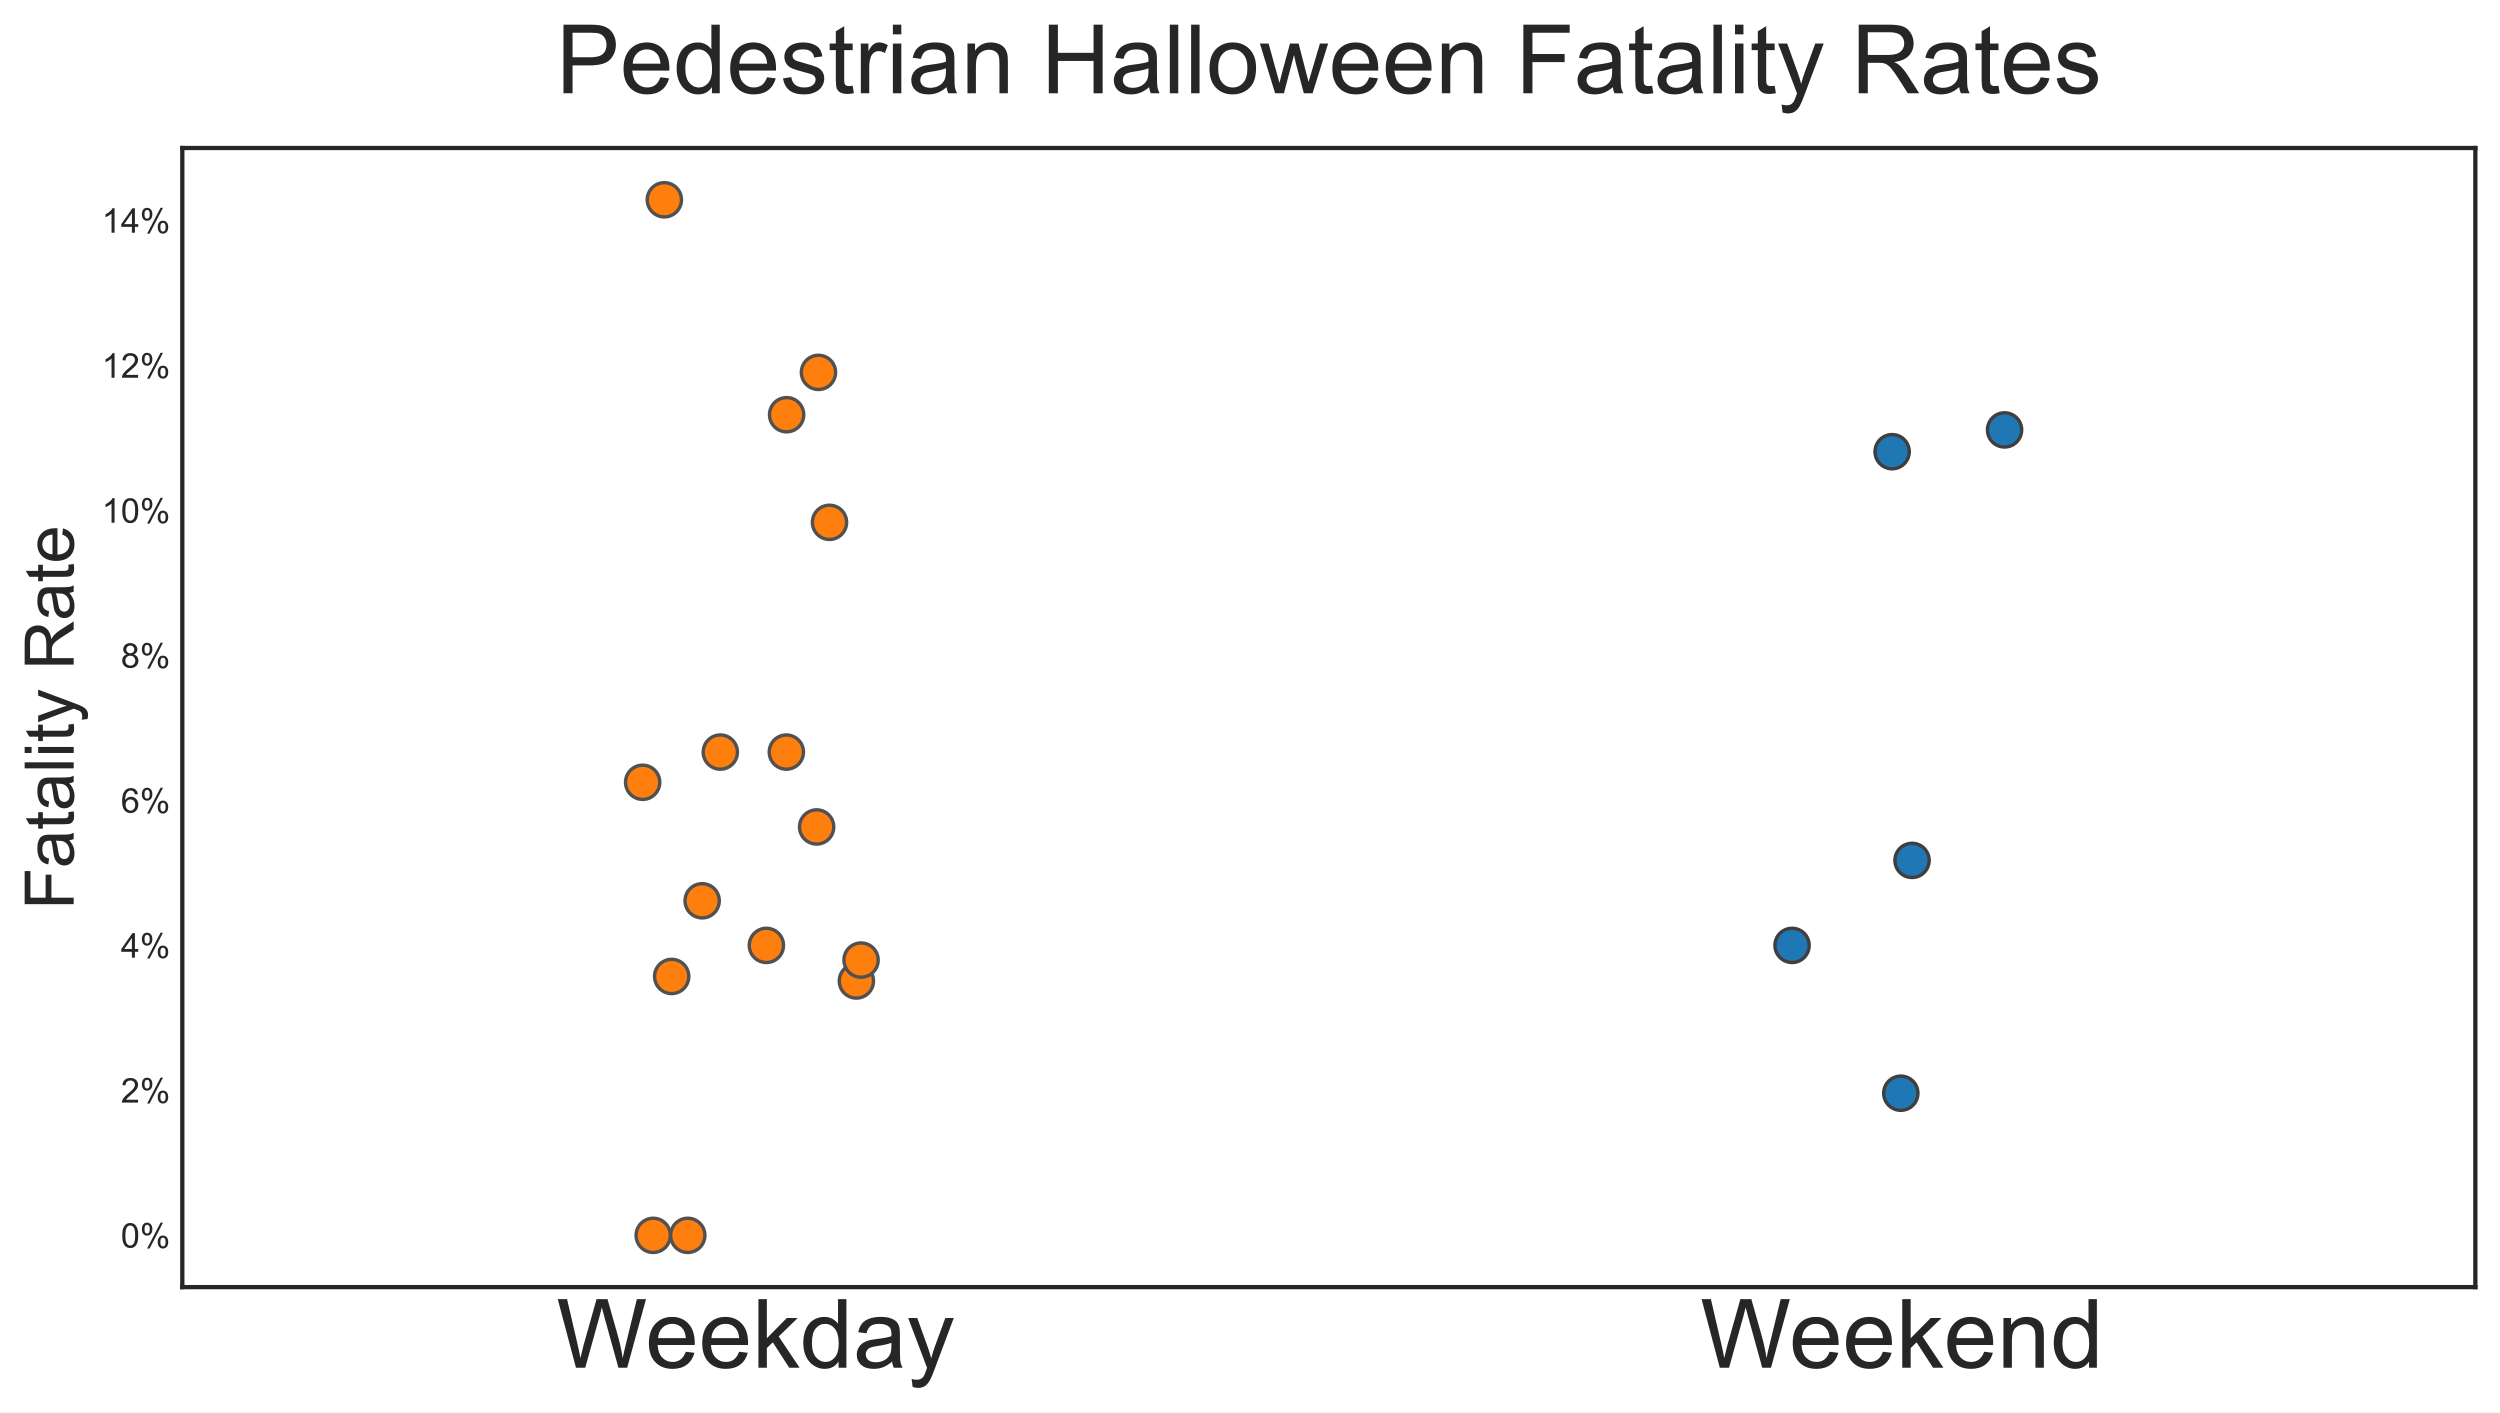
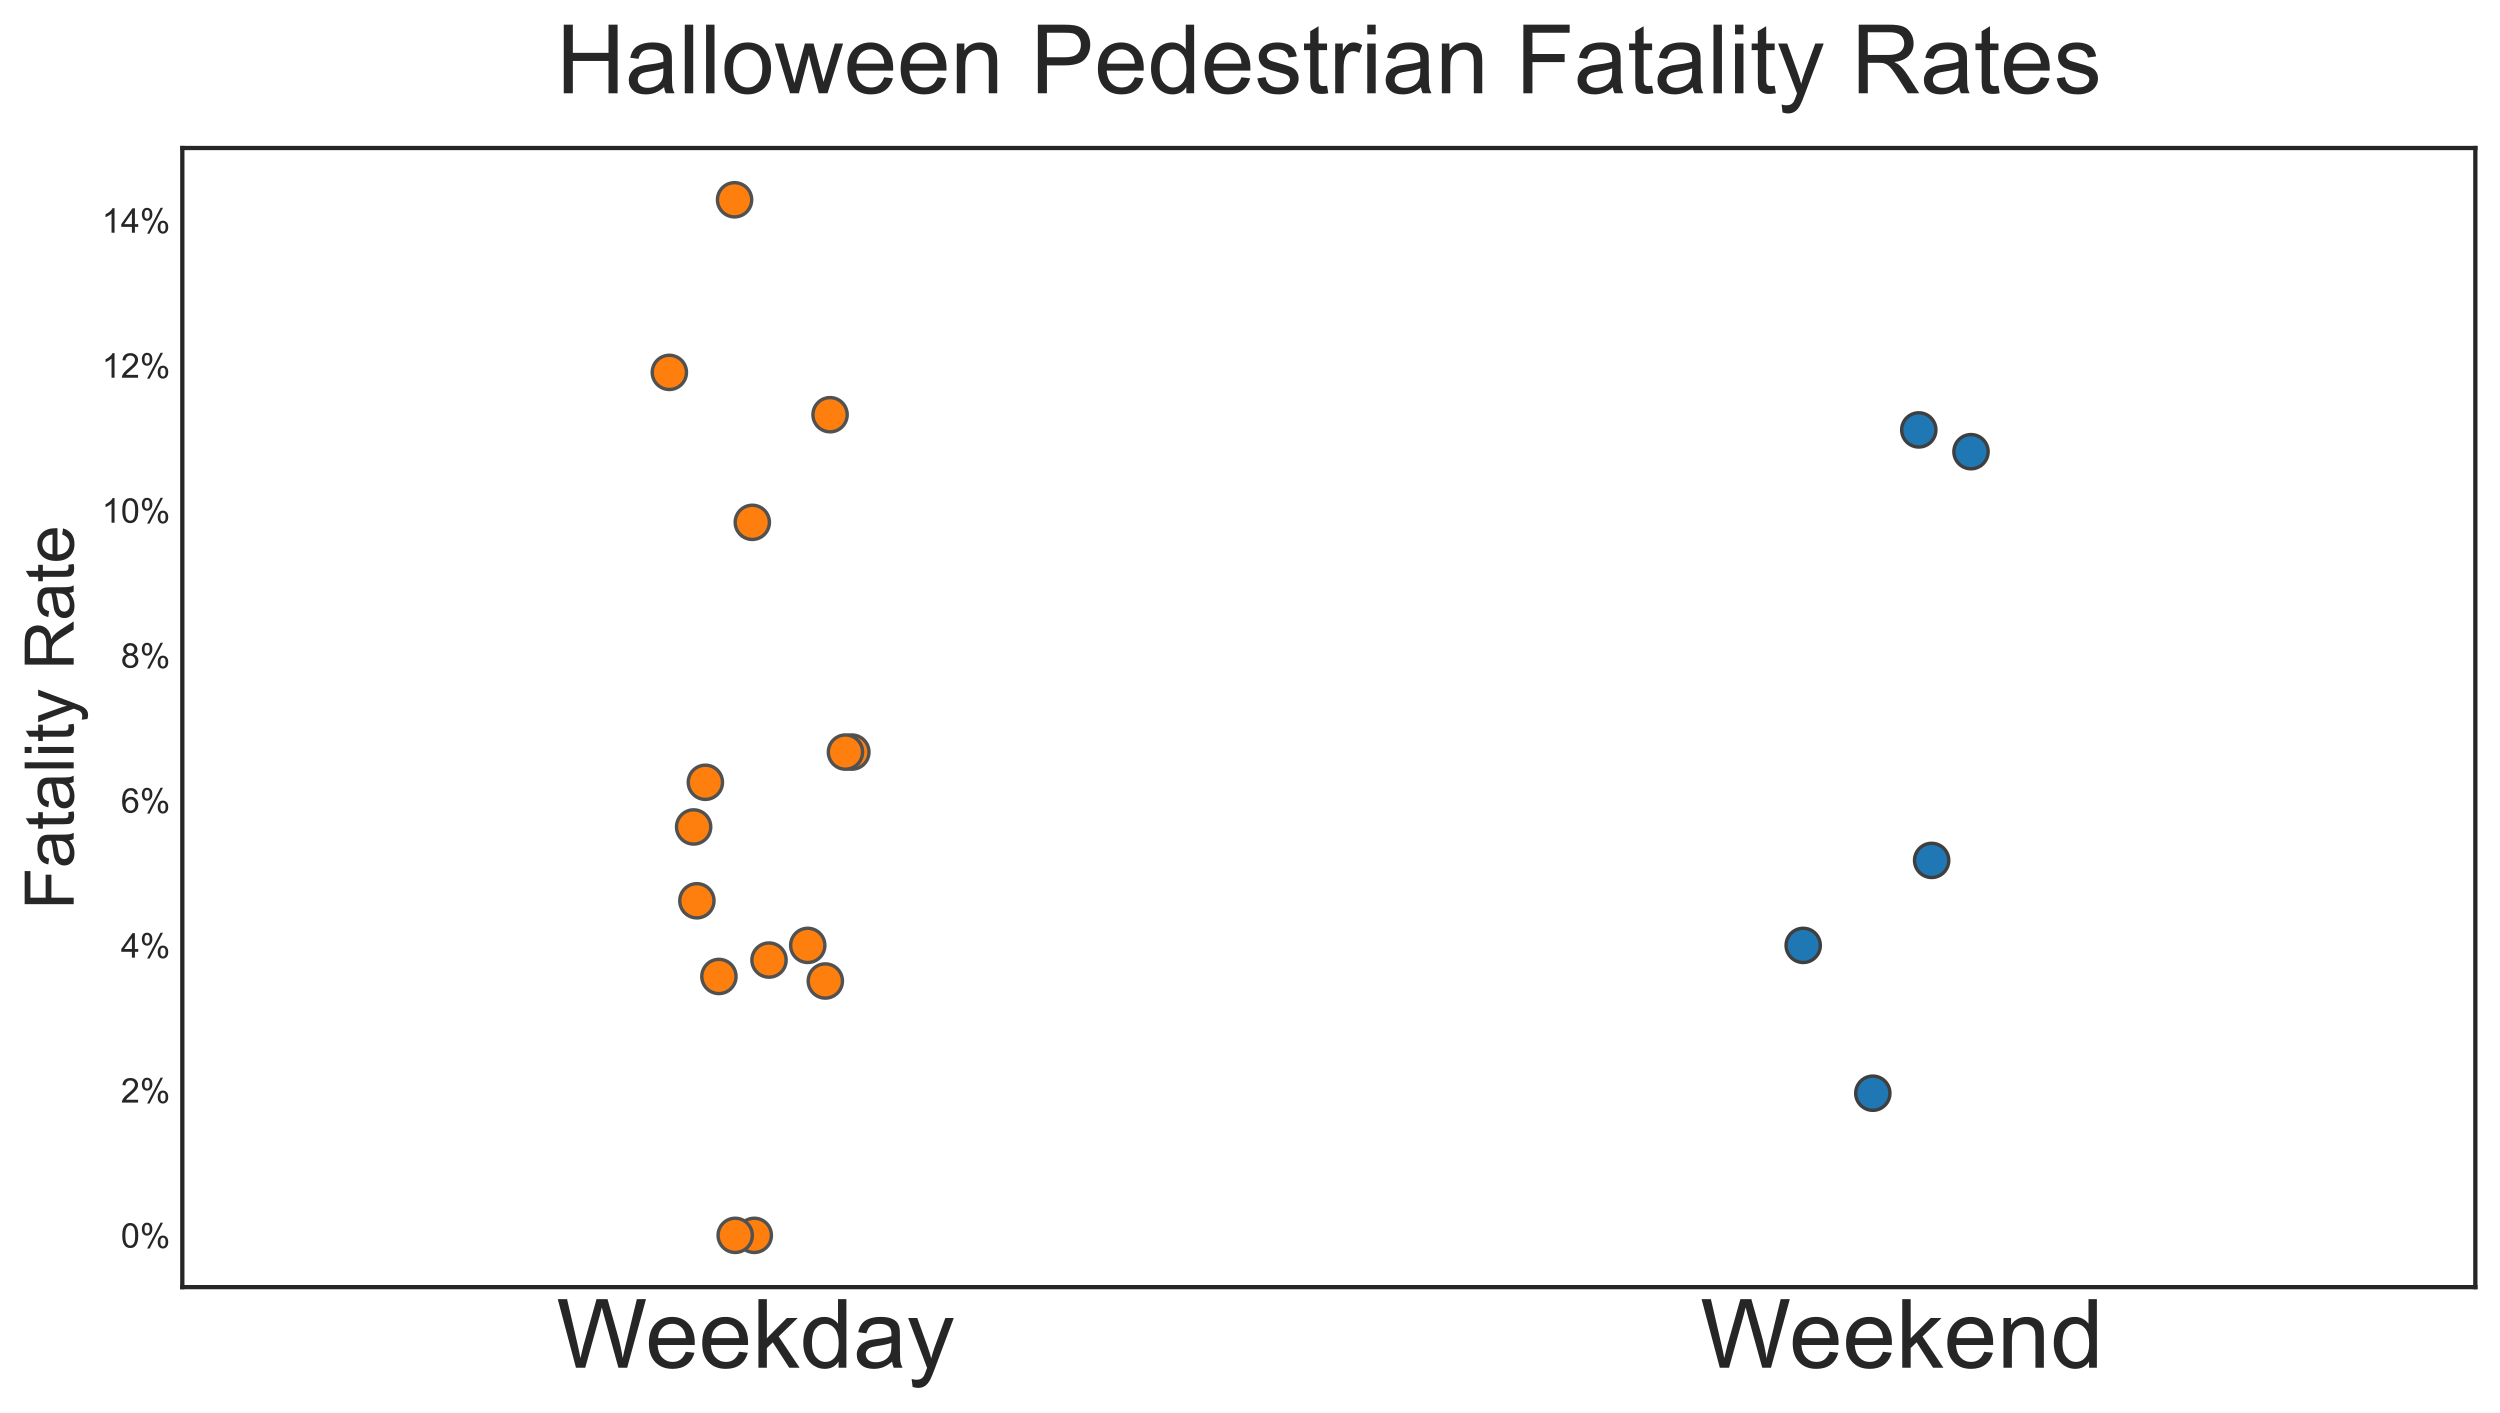
<svg xmlns="http://www.w3.org/2000/svg" xmlns:xlink="http://www.w3.org/1999/xlink" width="730.039pt" height="412.496pt" viewBox="0 0 730.039 412.496" version="1.1">
  <defs>
    <style type="text/css">*{stroke-linejoin: round; stroke-linecap: butt}</style>
  </defs>
  <g id="figure_1">
    <g id="patch_1">
      <path d="M 0 412.496  L 730.039 412.496  L 730.039 0  L 0 0  z " style="fill: #ffffff" />
    </g>
    <g id="axes_1">
      <g id="patch_2">
        <path d="M 53.239 375.861  L 722.839 375.861  L 722.839 43.221  L 53.239 43.221  z " style="fill: #ffffff" />
      </g>
      <g id="matplotlib.axis_1">
        <g id="xtick_1">
          <g id="line2d_1" />
          <g id="text_1">
            <g style="fill: #262626" transform="translate(162.5281 399.4029) scale(0.28 -0.28)">
              <defs>
                <path id="ArialMT-57" d="M 1294 0  L 78 4581  L 700 4581  L 1397 1578  Q 1509 1106 1591 641  Q 1766 1375 1797 1488  L 2669 4581  L 3400 4581  L 4056 2263  Q 4303 1400 4413 641  Q 4500 1075 4641 1638  L 5359 4581  L 5969 4581  L 4713 0  L 4128 0  L 3163 3491  Q 3041 3928 3019 4028  Q 2947 3713 2884 3491  L 1913 0  L 1294 0  z " transform="scale(0.015625)" />
                <path id="ArialMT-65" d="M 2694 1069  L 3275 997  Q 3138 488 2766 206  Q 2394 -75 1816 -75  Q 1088 -75 661 373  Q 234 822 234 1631  Q 234 2469 665 2931  Q 1097 3394 1784 3394  Q 2450 3394 2872 2941  Q 3294 2488 3294 1666  Q 3294 1616 3291 1516  L 816 1516  Q 847 969 1125 678  Q 1403 388 1819 388  Q 2128 388 2347 550  Q 2566 713 2694 1069  z M 847 1978  L 2700 1978  Q 2663 2397 2488 2606  Q 2219 2931 1791 2931  Q 1403 2931 1139 2672  Q 875 2413 847 1978  z " transform="scale(0.015625)" />
                <path id="ArialMT-6b" d="M 425 0  L 425 4581  L 988 4581  L 988 1969  L 2319 3319  L 3047 3319  L 1778 2088  L 3175 0  L 2481 0  L 1384 1697  L 988 1316  L 988 0  L 425 0  z " transform="scale(0.015625)" />
                <path id="ArialMT-64" d="M 2575 0  L 2575 419  Q 2259 -75 1647 -75  Q 1250 -75 917 144  Q 584 363 401 755  Q 219 1147 219 1656  Q 219 2153 384 2558  Q 550 2963 881 3178  Q 1213 3394 1622 3394  Q 1922 3394 2156 3267  Q 2391 3141 2538 2938  L 2538 4581  L 3097 4581  L 3097 0  L 2575 0  z M 797 1656  Q 797 1019 1065 703  Q 1334 388 1700 388  Q 2069 388 2326 689  Q 2584 991 2584 1609  Q 2584 2291 2321 2609  Q 2059 2928 1675 2928  Q 1300 2928 1048 2622  Q 797 2316 797 1656  z " transform="scale(0.015625)" />
                <path id="ArialMT-61" d="M 2588 409  Q 2275 144 1986 34  Q 1697 -75 1366 -75  Q 819 -75 525 192  Q 231 459 231 875  Q 231 1119 342 1320  Q 453 1522 633 1644  Q 813 1766 1038 1828  Q 1203 1872 1538 1913  Q 2219 1994 2541 2106  Q 2544 2222 2544 2253  Q 2544 2597 2384 2738  Q 2169 2928 1744 2928  Q 1347 2928 1158 2789  Q 969 2650 878 2297  L 328 2372  Q 403 2725 575 2942  Q 747 3159 1072 3276  Q 1397 3394 1825 3394  Q 2250 3394 2515 3294  Q 2781 3194 2906 3042  Q 3031 2891 3081 2659  Q 3109 2516 3109 2141  L 3109 1391  Q 3109 606 3145 398  Q 3181 191 3288 0  L 2700 0  Q 2613 175 2588 409  z M 2541 1666  Q 2234 1541 1622 1453  Q 1275 1403 1131 1340  Q 988 1278 909 1158  Q 831 1038 831 891  Q 831 666 1001 516  Q 1172 366 1500 366  Q 1825 366 2078 508  Q 2331 650 2450 897  Q 2541 1088 2541 1459  L 2541 1666  z " transform="scale(0.015625)" />
                <path id="ArialMT-79" d="M 397 -1278  L 334 -750  Q 519 -800 656 -800  Q 844 -800 956 -737  Q 1069 -675 1141 -563  Q 1194 -478 1313 -144  Q 1328 -97 1363 -6  L 103 3319  L 709 3319  L 1400 1397  Q 1534 1031 1641 628  Q 1738 1016 1872 1384  L 2581 3319  L 3144 3319  L 1881 -56  Q 1678 -603 1566 -809  Q 1416 -1088 1222 -1217  Q 1028 -1347 759 -1347  Q 597 -1347 397 -1278  z " transform="scale(0.015625)" />
              </defs>
              <use xlink:href="#ArialMT-57" />
              <use xlink:href="#ArialMT-65" x="92.635" />
              <use xlink:href="#ArialMT-65" x="148.25" />
              <use xlink:href="#ArialMT-6b" x="203.865" />
              <use xlink:href="#ArialMT-64" x="253.865" />
              <use xlink:href="#ArialMT-61" x="309.48" />
              <use xlink:href="#ArialMT-79" x="365.096" />
            </g>
          </g>
        </g>
        <g id="xtick_2">
          <g id="line2d_2" />
          <g id="text_2">
            <g style="fill: #262626" transform="translate(496.5428 399.4029) scale(0.28 -0.28)">
              <defs>
                <path id="ArialMT-6e" d="M 422 0  L 422 3319  L 928 3319  L 928 2847  Q 1294 3394 1984 3394  Q 2284 3394 2536 3286  Q 2788 3178 2913 3003  Q 3038 2828 3088 2588  Q 3119 2431 3119 2041  L 3119 0  L 2556 0  L 2556 2019  Q 2556 2363 2490 2533  Q 2425 2703 2258 2804  Q 2091 2906 1866 2906  Q 1506 2906 1245 2678  Q 984 2450 984 1813  L 984 0  L 422 0  z " transform="scale(0.015625)" />
              </defs>
              <use xlink:href="#ArialMT-57" />
              <use xlink:href="#ArialMT-65" x="92.635" />
              <use xlink:href="#ArialMT-65" x="148.25" />
              <use xlink:href="#ArialMT-6b" x="203.865" />
              <use xlink:href="#ArialMT-65" x="253.865" />
              <use xlink:href="#ArialMT-6e" x="309.48" />
              <use xlink:href="#ArialMT-64" x="365.096" />
            </g>
          </g>
        </g>
      </g>
      <g id="matplotlib.axis_2">
        <g id="ytick_1">
          <g id="line2d_3" />
          <g id="text_3">
            <g style="fill: #262626" transform="translate(35.28594 364.32) scale(0.1 -0.1)">
              <defs>
                <path id="ArialMT-30" d="M 266 2259  Q 266 3072 433 3567  Q 600 4063 929 4331  Q 1259 4600 1759 4600  Q 2128 4600 2406 4451  Q 2684 4303 2865 4023  Q 3047 3744 3150 3342  Q 3253 2941 3253 2259  Q 3253 1453 3087 958  Q 2922 463 2592 192  Q 2263 -78 1759 -78  Q 1097 -78 719 397  Q 266 969 266 2259  z M 844 2259  Q 844 1131 1108 757  Q 1372 384 1759 384  Q 2147 384 2411 759  Q 2675 1134 2675 2259  Q 2675 3391 2411 3762  Q 2147 4134 1753 4134  Q 1366 4134 1134 3806  Q 844 3388 844 2259  z " transform="scale(0.015625)" />
                <path id="ArialMT-25" d="M 372 3481  Q 372 3972 619 4315  Q 866 4659 1334 4659  Q 1766 4659 2048 4351  Q 2331 4044 2331 3447  Q 2331 2866 2045 2552  Q 1759 2238 1341 2238  Q 925 2238 648 2547  Q 372 2856 372 3481  z M 1350 4272  Q 1141 4272 1002 4090  Q 863 3909 863 3425  Q 863 2984 1003 2804  Q 1144 2625 1350 2625  Q 1563 2625 1702 2806  Q 1841 2988 1841 3469  Q 1841 3913 1700 4092  Q 1559 4272 1350 4272  z M 1353 -169  L 3859 4659  L 4316 4659  L 1819 -169  L 1353 -169  z M 3334 1075  Q 3334 1569 3581 1911  Q 3828 2253 4300 2253  Q 4731 2253 5014 1945  Q 5297 1638 5297 1041  Q 5297 459 5011 145  Q 4725 -169 4303 -169  Q 3888 -169 3611 142  Q 3334 453 3334 1075  z M 4316 1866  Q 4103 1866 3964 1684  Q 3825 1503 3825 1019  Q 3825 581 3965 400  Q 4106 219 4313 219  Q 4528 219 4667 400  Q 4806 581 4806 1063  Q 4806 1506 4665 1686  Q 4525 1866 4316 1866  z " transform="scale(0.015625)" />
              </defs>
              <use xlink:href="#ArialMT-30" />
              <use xlink:href="#ArialMT-25" x="55.615" />
            </g>
          </g>
        </g>
        <g id="ytick_2">
          <g id="line2d_4" />
          <g id="text_4">
            <g style="fill: #262626" transform="translate(35.28594 321.984) scale(0.1 -0.1)">
              <defs>
                <path id="ArialMT-32" d="M 3222 541  L 3222 0  L 194 0  Q 188 203 259 391  Q 375 700 629 1000  Q 884 1300 1366 1694  Q 2113 2306 2375 2664  Q 2638 3022 2638 3341  Q 2638 3675 2398 3904  Q 2159 4134 1775 4134  Q 1369 4134 1125 3890  Q 881 3647 878 3216  L 300 3275  Q 359 3922 746 4261  Q 1134 4600 1788 4600  Q 2447 4600 2831 4234  Q 3216 3869 3216 3328  Q 3216 3053 3103 2787  Q 2991 2522 2730 2228  Q 2469 1934 1863 1422  Q 1356 997 1212 845  Q 1069 694 975 541  L 3222 541  z " transform="scale(0.015625)" />
              </defs>
              <use xlink:href="#ArialMT-32" />
              <use xlink:href="#ArialMT-25" x="55.615" />
            </g>
          </g>
        </g>
        <g id="ytick_3">
          <g id="line2d_5" />
          <g id="text_5">
            <g style="fill: #262626" transform="translate(35.28594 279.648) scale(0.1 -0.1)">
              <defs>
                <path id="ArialMT-34" d="M 2069 0  L 2069 1097  L 81 1097  L 81 1613  L 2172 4581  L 2631 4581  L 2631 1613  L 3250 1613  L 3250 1097  L 2631 1097  L 2631 0  L 2069 0  z M 2069 1613  L 2069 3678  L 634 1613  L 2069 1613  z " transform="scale(0.015625)" />
              </defs>
              <use xlink:href="#ArialMT-34" />
              <use xlink:href="#ArialMT-25" x="55.615" />
            </g>
          </g>
        </g>
        <g id="ytick_4">
          <g id="line2d_6" />
          <g id="text_6">
            <g style="fill: #262626" transform="translate(35.28594 237.312) scale(0.1 -0.1)">
              <defs>
                <path id="ArialMT-36" d="M 3184 3459  L 2625 3416  Q 2550 3747 2413 3897  Q 2184 4138 1850 4138  Q 1581 4138 1378 3988  Q 1113 3794 959 3422  Q 806 3050 800 2363  Q 1003 2672 1297 2822  Q 1591 2972 1913 2972  Q 2475 2972 2870 2558  Q 3266 2144 3266 1488  Q 3266 1056 3080 686  Q 2894 316 2569 119  Q 2244 -78 1831 -78  Q 1128 -78 684 439  Q 241 956 241 2144  Q 241 3472 731 4075  Q 1159 4600 1884 4600  Q 2425 4600 2770 4297  Q 3116 3994 3184 3459  z M 888 1484  Q 888 1194 1011 928  Q 1134 663 1356 523  Q 1578 384 1822 384  Q 2178 384 2434 671  Q 2691 959 2691 1453  Q 2691 1928 2437 2201  Q 2184 2475 1800 2475  Q 1419 2475 1153 2201  Q 888 1928 888 1484  z " transform="scale(0.015625)" />
              </defs>
              <use xlink:href="#ArialMT-36" />
              <use xlink:href="#ArialMT-25" x="55.615" />
            </g>
          </g>
        </g>
        <g id="ytick_5">
          <g id="line2d_7" />
          <g id="text_7">
            <g style="fill: #262626" transform="translate(35.28594 194.976) scale(0.1 -0.1)">
              <defs>
                <path id="ArialMT-38" d="M 1131 2484  Q 781 2613 612 2850  Q 444 3088 444 3419  Q 444 3919 803 4259  Q 1163 4600 1759 4600  Q 2359 4600 2725 4251  Q 3091 3903 3091 3403  Q 3091 3084 2923 2848  Q 2756 2613 2416 2484  Q 2838 2347 3058 2040  Q 3278 1734 3278 1309  Q 3278 722 2862 322  Q 2447 -78 1769 -78  Q 1091 -78 675 323  Q 259 725 259 1325  Q 259 1772 486 2073  Q 713 2375 1131 2484  z M 1019 3438  Q 1019 3113 1228 2906  Q 1438 2700 1772 2700  Q 2097 2700 2305 2904  Q 2513 3109 2513 3406  Q 2513 3716 2298 3927  Q 2084 4138 1766 4138  Q 1444 4138 1231 3931  Q 1019 3725 1019 3438  z M 838 1322  Q 838 1081 952 856  Q 1066 631 1291 507  Q 1516 384 1775 384  Q 2178 384 2440 643  Q 2703 903 2703 1303  Q 2703 1709 2433 1975  Q 2163 2241 1756 2241  Q 1359 2241 1098 1978  Q 838 1716 838 1322  z " transform="scale(0.015625)" />
              </defs>
              <use xlink:href="#ArialMT-38" />
              <use xlink:href="#ArialMT-25" x="55.615" />
            </g>
          </g>
        </g>
        <g id="ytick_6">
          <g id="line2d_8" />
          <g id="text_8">
            <g style="fill: #262626" transform="translate(29.725 152.64) scale(0.1 -0.1)">
              <defs>
                <path id="ArialMT-31" d="M 2384 0  L 1822 0  L 1822 3584  Q 1619 3391 1289 3197  Q 959 3003 697 2906  L 697 3450  Q 1169 3672 1522 3987  Q 1875 4303 2022 4600  L 2384 4600  L 2384 0  z " transform="scale(0.015625)" />
              </defs>
              <use xlink:href="#ArialMT-31" />
              <use xlink:href="#ArialMT-30" x="55.615" />
              <use xlink:href="#ArialMT-25" x="111.23" />
            </g>
          </g>
        </g>
        <g id="ytick_7">
          <g id="line2d_9" />
          <g id="text_9">
            <g style="fill: #262626" transform="translate(29.725 110.304) scale(0.1 -0.1)">
              <use xlink:href="#ArialMT-31" />
              <use xlink:href="#ArialMT-32" x="55.615" />
              <use xlink:href="#ArialMT-25" x="111.23" />
            </g>
          </g>
        </g>
        <g id="ytick_8">
          <g id="line2d_10" />
          <g id="text_10">
            <g style="fill: #262626" transform="translate(29.725 67.96798) scale(0.1 -0.1)">
              <use xlink:href="#ArialMT-31" />
              <use xlink:href="#ArialMT-34" x="55.615" />
              <use xlink:href="#ArialMT-25" x="111.23" />
            </g>
          </g>
        </g>
        <g id="text_11">
          <g style="fill: #262626" transform="translate(21.51562 265.6708) rotate(-90) scale(0.2 -0.2)">
            <defs>
              <path id="ArialMT-46" d="M 525 0  L 525 4581  L 3616 4581  L 3616 4041  L 1131 4041  L 1131 2622  L 3281 2622  L 3281 2081  L 1131 2081  L 1131 0  L 525 0  z " transform="scale(0.015625)" />
              <path id="ArialMT-74" d="M 1650 503  L 1731 6  Q 1494 -44 1306 -44  Q 1000 -44 831 53  Q 663 150 594 308  Q 525 466 525 972  L 525 2881  L 113 2881  L 113 3319  L 525 3319  L 525 4141  L 1084 4478  L 1084 3319  L 1650 3319  L 1650 2881  L 1084 2881  L 1084 941  Q 1084 700 1114 631  Q 1144 563 1211 522  Q 1278 481 1403 481  Q 1497 481 1650 503  z " transform="scale(0.015625)" />
              <path id="ArialMT-6c" d="M 409 0  L 409 4581  L 972 4581  L 972 0  L 409 0  z " transform="scale(0.015625)" />
              <path id="ArialMT-69" d="M 425 3934  L 425 4581  L 988 4581  L 988 3934  L 425 3934  z M 425 0  L 425 3319  L 988 3319  L 988 0  L 425 0  z " transform="scale(0.015625)" />
              <path id="ArialMT-20" transform="scale(0.015625)" />
              <path id="ArialMT-52" d="M 503 0  L 503 4581  L 2534 4581  Q 3147 4581 3465 4457  Q 3784 4334 3975 4021  Q 4166 3709 4166 3331  Q 4166 2844 3850 2509  Q 3534 2175 2875 2084  Q 3116 1969 3241 1856  Q 3506 1613 3744 1247  L 4541 0  L 3778 0  L 3172 953  Q 2906 1366 2734 1584  Q 2563 1803 2427 1890  Q 2291 1978 2150 2013  Q 2047 2034 1813 2034  L 1109 2034  L 1109 0  L 503 0  z M 1109 2559  L 2413 2559  Q 2828 2559 3062 2645  Q 3297 2731 3419 2920  Q 3541 3109 3541 3331  Q 3541 3656 3305 3865  Q 3069 4075 2559 4075  L 1109 4075  L 1109 2559  z " transform="scale(0.015625)" />
            </defs>
            <use xlink:href="#ArialMT-46" />
            <use xlink:href="#ArialMT-61" x="61.084" />
            <use xlink:href="#ArialMT-74" x="116.699" />
            <use xlink:href="#ArialMT-61" x="144.482" />
            <use xlink:href="#ArialMT-6c" x="200.098" />
            <use xlink:href="#ArialMT-69" x="222.314" />
            <use xlink:href="#ArialMT-74" x="244.531" />
            <use xlink:href="#ArialMT-79" x="272.314" />
            <use xlink:href="#ArialMT-20" x="322.314" />
            <use xlink:href="#ArialMT-52" x="350.098" />
            <use xlink:href="#ArialMT-61" x="422.314" />
            <use xlink:href="#ArialMT-74" x="477.93" />
            <use xlink:href="#ArialMT-65" x="505.713" />
          </g>
        </g>
      </g>
      <g id="patch_3">
        <path d="M 53.239 375.861  L 53.239 43.221  " style="fill: none; stroke: #262626; stroke-width: 1.25; stroke-linejoin: miter; stroke-linecap: square" />
      </g>
      <g id="patch_4">
        <path d="M 722.839 375.861  L 722.839 43.221  " style="fill: none; stroke: #262626; stroke-width: 1.25; stroke-linejoin: miter; stroke-linecap: square" />
      </g>
      <g id="patch_5">
        <path d="M 53.239 375.861  L 722.839 375.861  " style="fill: none; stroke: #262626; stroke-width: 1.25; stroke-linejoin: miter; stroke-linecap: square" />
      </g>
      <g id="patch_6">
        <path d="M 53.239 43.221  L 722.839 43.221  " style="fill: none; stroke: #262626; stroke-width: 1.25; stroke-linejoin: miter; stroke-linecap: square" />
      </g>
      <g id="PathCollection_1">
        <defs>
-           <path id="C0_0_533510523d" d="M 0 5  C 1.326 5 2.598 4.473 3.536 3.536  C 4.473 2.598 5 1.326 5 -0  C 5 -1.326 4.473 -2.598 3.536 -3.536  C 2.598 -4.473 1.326 -5 0 -5  C -1.326 -5 -2.598 -4.473 -3.536 -3.536  C -4.473 -2.598 -5 -1.326 -5 0  C -5 1.326 -4.473 2.598 -3.536 3.536  C -2.598 4.473 -1.326 5 0 5  z " />
+           <path id="C0_0_43a615f853" d="M 0 5  C 1.326 5 2.598 4.473 3.536 3.536  C 4.473 2.598 5 1.326 5 -0  C 5 -1.326 4.473 -2.598 3.536 -3.536  C 2.598 -4.473 1.326 -5 0 -5  C -1.326 -5 -2.598 -4.473 -3.536 -3.536  C -4.473 -2.598 -5 -1.326 -5 0  C -5 1.326 -4.473 2.598 -3.536 3.536  C -2.598 4.473 -1.326 5 0 5  z " />
        </defs>
-         <g clip-path="url(#padbff79ec8)">
-           <use xlink:href="#C0_0_533510523d" x="223.796" y="276.069" style="fill: #ff7f0e; stroke: #515151" />
-         </g>
-         <g clip-path="url(#padbff79ec8)">
-           <use xlink:href="#C0_0_533510523d" x="238.472" y="241.485" style="fill: #ff7f0e; stroke: #515151" />
-         </g>
-         <g clip-path="url(#padbff79ec8)">
-           <use xlink:href="#C0_0_533510523d" x="190.744" y="360.741" style="fill: #ff7f0e; stroke: #515151" />
-         </g>
-         <g clip-path="url(#padbff79ec8)">
-           <use xlink:href="#C0_0_533510523d" x="196.14" y="285.141" style="fill: #ff7f0e; stroke: #515151" />
-         </g>
-         <g clip-path="url(#padbff79ec8)">
-           <use xlink:href="#C0_0_533510523d" x="250.077" y="286.467" style="fill: #ff7f0e; stroke: #515151" />
-         </g>
-         <g clip-path="url(#padbff79ec8)">
-           <use xlink:href="#C0_0_533510523d" x="229.627" y="219.621" style="fill: #ff7f0e; stroke: #515151" />
-         </g>
-         <g clip-path="url(#padbff79ec8)">
-           <use xlink:href="#C0_0_533510523d" x="205.04" y="263.043" style="fill: #ff7f0e; stroke: #515151" />
-         </g>
-         <g clip-path="url(#padbff79ec8)">
-           <use xlink:href="#C0_0_533510523d" x="210.347" y="219.621" style="fill: #ff7f0e; stroke: #515151" />
-         </g>
-         <g clip-path="url(#padbff79ec8)">
-           <use xlink:href="#C0_0_533510523d" x="200.842" y="360.741" style="fill: #ff7f0e; stroke: #515151" />
-         </g>
-         <g clip-path="url(#padbff79ec8)">
-           <use xlink:href="#C0_0_533510523d" x="187.666" y="228.441" style="fill: #ff7f0e; stroke: #515151" />
-         </g>
-         <g clip-path="url(#padbff79ec8)">
-           <use xlink:href="#C0_0_533510523d" x="229.704" y="121.103" style="fill: #ff7f0e; stroke: #515151" />
-         </g>
-         <g clip-path="url(#padbff79ec8)">
-           <use xlink:href="#C0_0_533510523d" x="239.006" y="108.741" style="fill: #ff7f0e; stroke: #515151" />
-         </g>
-         <g clip-path="url(#padbff79ec8)">
-           <use xlink:href="#C0_0_533510523d" x="242.226" y="152.531" style="fill: #ff7f0e; stroke: #515151" />
-         </g>
-         <g clip-path="url(#padbff79ec8)">
-           <use xlink:href="#C0_0_533510523d" x="251.443" y="280.356" style="fill: #ff7f0e; stroke: #515151" />
-         </g>
-         <g clip-path="url(#padbff79ec8)">
-           <use xlink:href="#C0_0_533510523d" x="193.998" y="58.341" style="fill: #ff7f0e; stroke: #515151" />
+         <g clip-path="url(#p1777622d5e)">
+           <use xlink:href="#C0_0_43a615f853" x="235.873" y="276.069" style="fill: #ff7f0e; stroke: #515151" />
+         </g>
+         <g clip-path="url(#p1777622d5e)">
+           <use xlink:href="#C0_0_43a615f853" x="202.548" y="241.485" style="fill: #ff7f0e; stroke: #515151" />
+         </g>
+         <g clip-path="url(#p1777622d5e)">
+           <use xlink:href="#C0_0_43a615f853" x="220.267" y="360.741" style="fill: #ff7f0e; stroke: #515151" />
+         </g>
+         <g clip-path="url(#p1777622d5e)">
+           <use xlink:href="#C0_0_43a615f853" x="209.936" y="285.141" style="fill: #ff7f0e; stroke: #515151" />
+         </g>
+         <g clip-path="url(#p1777622d5e)">
+           <use xlink:href="#C0_0_43a615f853" x="241.005" y="286.467" style="fill: #ff7f0e; stroke: #515151" />
+         </g>
+         <g clip-path="url(#p1777622d5e)">
+           <use xlink:href="#C0_0_43a615f853" x="248.758" y="219.621" style="fill: #ff7f0e; stroke: #515151" />
+         </g>
+         <g clip-path="url(#p1777622d5e)">
+           <use xlink:href="#C0_0_43a615f853" x="203.498" y="263.043" style="fill: #ff7f0e; stroke: #515151" />
+         </g>
+         <g clip-path="url(#p1777622d5e)">
+           <use xlink:href="#C0_0_43a615f853" x="246.886" y="219.621" style="fill: #ff7f0e; stroke: #515151" />
+         </g>
+         <g clip-path="url(#p1777622d5e)">
+           <use xlink:href="#C0_0_43a615f853" x="214.691" y="360.741" style="fill: #ff7f0e; stroke: #515151" />
+         </g>
+         <g clip-path="url(#p1777622d5e)">
+           <use xlink:href="#C0_0_43a615f853" x="205.98" y="228.441" style="fill: #ff7f0e; stroke: #515151" />
+         </g>
+         <g clip-path="url(#p1777622d5e)">
+           <use xlink:href="#C0_0_43a615f853" x="242.392" y="121.103" style="fill: #ff7f0e; stroke: #515151" />
+         </g>
+         <g clip-path="url(#p1777622d5e)">
+           <use xlink:href="#C0_0_43a615f853" x="195.461" y="108.741" style="fill: #ff7f0e; stroke: #515151" />
+         </g>
+         <g clip-path="url(#p1777622d5e)">
+           <use xlink:href="#C0_0_43a615f853" x="219.683" y="152.531" style="fill: #ff7f0e; stroke: #515151" />
+         </g>
+         <g clip-path="url(#p1777622d5e)">
+           <use xlink:href="#C0_0_43a615f853" x="224.563" y="280.356" style="fill: #ff7f0e; stroke: #515151" />
+         </g>
+         <g clip-path="url(#p1777622d5e)">
+           <use xlink:href="#C0_0_43a615f853" x="214.506" y="58.341" style="fill: #ff7f0e; stroke: #515151" />
        </g>
      </g>
      <g id="PathCollection_2">
        <defs>
-           <path id="C1_0_d9baf8aaee" d="M 0 5  C 1.326 5 2.598 4.473 3.536 3.536  C 4.473 2.598 5 1.326 5 -0  C 5 -1.326 4.473 -2.598 3.536 -3.536  C 2.598 -4.473 1.326 -5 0 -5  C -1.326 -5 -2.598 -4.473 -3.536 -3.536  C -4.473 -2.598 -5 -1.326 -5 0  C -5 1.326 -4.473 2.598 -3.536 3.536  C -2.598 4.473 -1.326 5 0 5  z " />
+           <path id="C1_0_1b2317ab27" d="M 0 5  C 1.326 5 2.598 4.473 3.536 3.536  C 4.473 2.598 5 1.326 5 -0  C 5 -1.326 4.473 -2.598 3.536 -3.536  C 2.598 -4.473 1.326 -5 0 -5  C -1.326 -5 -2.598 -4.473 -3.536 -3.536  C -4.473 -2.598 -5 -1.326 -5 0  C -5 1.326 -4.473 2.598 -3.536 3.536  C -2.598 4.473 -1.326 5 0 5  z " />
        </defs>
-         <g clip-path="url(#padbff79ec8)">
-           <use xlink:href="#C1_0_d9baf8aaee" x="585.365" y="125.541" style="fill: #1f77b4; stroke: #3f3f3f" />
-         </g>
-         <g clip-path="url(#padbff79ec8)">
-           <use xlink:href="#C1_0_d9baf8aaee" x="558.346" y="251.251" style="fill: #1f77b4; stroke: #3f3f3f" />
-         </g>
-         <g clip-path="url(#padbff79ec8)">
-           <use xlink:href="#C1_0_d9baf8aaee" x="552.535" y="131.898" style="fill: #1f77b4; stroke: #3f3f3f" />
-         </g>
-         <g clip-path="url(#padbff79ec8)">
-           <use xlink:href="#C1_0_d9baf8aaee" x="523.311" y="276.069" style="fill: #1f77b4; stroke: #3f3f3f" />
-         </g>
-         <g clip-path="url(#padbff79ec8)">
-           <use xlink:href="#C1_0_d9baf8aaee" x="555.066" y="319.235" style="fill: #1f77b4; stroke: #3f3f3f" />
+         <g clip-path="url(#p1777622d5e)">
+           <use xlink:href="#C1_0_1b2317ab27" x="560.314" y="125.541" style="fill: #1f77b4; stroke: #3f3f3f" />
+         </g>
+         <g clip-path="url(#p1777622d5e)">
+           <use xlink:href="#C1_0_1b2317ab27" x="564.071" y="251.251" style="fill: #1f77b4; stroke: #3f3f3f" />
+         </g>
+         <g clip-path="url(#p1777622d5e)">
+           <use xlink:href="#C1_0_1b2317ab27" x="575.564" y="131.898" style="fill: #1f77b4; stroke: #3f3f3f" />
+         </g>
+         <g clip-path="url(#p1777622d5e)">
+           <use xlink:href="#C1_0_1b2317ab27" x="526.562" y="276.069" style="fill: #1f77b4; stroke: #3f3f3f" />
+         </g>
+         <g clip-path="url(#p1777622d5e)">
+           <use xlink:href="#C1_0_1b2317ab27" x="546.891" y="319.235" style="fill: #1f77b4; stroke: #3f3f3f" />
        </g>
      </g>
      <g id="text_12">
        <g style="fill: #262626" transform="translate(162.3831 27.24188) scale(0.28 -0.28)">
          <defs>
+             <path id="ArialMT-48" d="M 513 0  L 513 4581  L 1119 4581  L 1119 2700  L 3500 2700  L 3500 4581  L 4106 4581  L 4106 0  L 3500 0  L 3500 2159  L 1119 2159  L 1119 0  L 513 0  z " transform="scale(0.015625)" />
+             <path id="ArialMT-6f" d="M 213 1659  Q 213 2581 725 3025  Q 1153 3394 1769 3394  Q 2453 3394 2887 2945  Q 3322 2497 3322 1706  Q 3322 1066 3130 698  Q 2938 331 2570 128  Q 2203 -75 1769 -75  Q 1072 -75 642 372  Q 213 819 213 1659  z M 791 1659  Q 791 1022 1069 705  Q 1347 388 1769 388  Q 2188 388 2466 706  Q 2744 1025 2744 1678  Q 2744 2294 2464 2611  Q 2184 2928 1769 2928  Q 1347 2928 1069 2612  Q 791 2297 791 1659  z " transform="scale(0.015625)" />
+             <path id="ArialMT-77" d="M 1034 0  L 19 3319  L 600 3319  L 1128 1403  L 1325 691  Q 1338 744 1497 1375  L 2025 3319  L 2603 3319  L 3100 1394  L 3266 759  L 3456 1400  L 4025 3319  L 4572 3319  L 3534 0  L 2950 0  L 2422 1988  L 2294 2553  L 1622 0  L 1034 0  z " transform="scale(0.015625)" />
            <path id="ArialMT-50" d="M 494 0  L 494 4581  L 2222 4581  Q 2678 4581 2919 4538  Q 3256 4481 3484 4323  Q 3713 4166 3852 3881  Q 3991 3597 3991 3256  Q 3991 2672 3619 2267  Q 3247 1863 2275 1863  L 1100 1863  L 1100 0  L 494 0  z M 1100 2403  L 2284 2403  Q 2872 2403 3119 2622  Q 3366 2841 3366 3238  Q 3366 3525 3220 3729  Q 3075 3934 2838 4000  Q 2684 4041 2272 4041  L 1100 4041  L 1100 2403  z " transform="scale(0.015625)" />
            <path id="ArialMT-73" d="M 197 991  L 753 1078  Q 800 744 1014 566  Q 1228 388 1613 388  Q 2000 388 2187 545  Q 2375 703 2375 916  Q 2375 1106 2209 1216  Q 2094 1291 1634 1406  Q 1016 1563 777 1677  Q 538 1791 414 1992  Q 291 2194 291 2438  Q 291 2659 392 2848  Q 494 3038 669 3163  Q 800 3259 1026 3326  Q 1253 3394 1513 3394  Q 1903 3394 2198 3281  Q 2494 3169 2634 2976  Q 2775 2784 2828 2463  L 2278 2388  Q 2241 2644 2061 2787  Q 1881 2931 1553 2931  Q 1166 2931 1000 2803  Q 834 2675 834 2503  Q 834 2394 903 2306  Q 972 2216 1119 2156  Q 1203 2125 1616 2013  Q 2213 1853 2448 1751  Q 2684 1650 2818 1456  Q 2953 1263 2953 975  Q 2953 694 2789 445  Q 2625 197 2315 61  Q 2006 -75 1616 -75  Q 969 -75 630 194  Q 291 463 197 991  z " transform="scale(0.015625)" />
            <path id="ArialMT-72" d="M 416 0  L 416 3319  L 922 3319  L 922 2816  Q 1116 3169 1280 3281  Q 1444 3394 1641 3394  Q 1925 3394 2219 3213  L 2025 2691  Q 1819 2813 1613 2813  Q 1428 2813 1281 2702  Q 1134 2591 1072 2394  Q 978 2094 978 1738  L 978 0  L 416 0  z " transform="scale(0.015625)" />
-             <path id="ArialMT-48" d="M 513 0  L 513 4581  L 1119 4581  L 1119 2700  L 3500 2700  L 3500 4581  L 4106 4581  L 4106 0  L 3500 0  L 3500 2159  L 1119 2159  L 1119 0  L 513 0  z " transform="scale(0.015625)" />
-             <path id="ArialMT-6f" d="M 213 1659  Q 213 2581 725 3025  Q 1153 3394 1769 3394  Q 2453 3394 2887 2945  Q 3322 2497 3322 1706  Q 3322 1066 3130 698  Q 2938 331 2570 128  Q 2203 -75 1769 -75  Q 1072 -75 642 372  Q 213 819 213 1659  z M 791 1659  Q 791 1022 1069 705  Q 1347 388 1769 388  Q 2188 388 2466 706  Q 2744 1025 2744 1678  Q 2744 2294 2464 2611  Q 2184 2928 1769 2928  Q 1347 2928 1069 2612  Q 791 2297 791 1659  z " transform="scale(0.015625)" />
-             <path id="ArialMT-77" d="M 1034 0  L 19 3319  L 600 3319  L 1128 1403  L 1325 691  Q 1338 744 1497 1375  L 2025 3319  L 2603 3319  L 3100 1394  L 3266 759  L 3456 1400  L 4025 3319  L 4572 3319  L 3534 0  L 2950 0  L 2422 1988  L 2294 2553  L 1622 0  L 1034 0  z " transform="scale(0.015625)" />
          </defs>
-           <use xlink:href="#ArialMT-50" />
-           <use xlink:href="#ArialMT-65" x="66.699" />
-           <use xlink:href="#ArialMT-64" x="122.314" />
-           <use xlink:href="#ArialMT-65" x="177.93" />
-           <use xlink:href="#ArialMT-73" x="233.545" />
-           <use xlink:href="#ArialMT-74" x="283.545" />
-           <use xlink:href="#ArialMT-72" x="311.328" />
-           <use xlink:href="#ArialMT-69" x="344.629" />
-           <use xlink:href="#ArialMT-61" x="366.846" />
-           <use xlink:href="#ArialMT-6e" x="422.461" />
-           <use xlink:href="#ArialMT-20" x="478.076" />
-           <use xlink:href="#ArialMT-48" x="505.859" />
-           <use xlink:href="#ArialMT-61" x="578.076" />
-           <use xlink:href="#ArialMT-6c" x="633.691" />
-           <use xlink:href="#ArialMT-6c" x="655.908" />
-           <use xlink:href="#ArialMT-6f" x="678.125" />
-           <use xlink:href="#ArialMT-77" x="733.74" />
-           <use xlink:href="#ArialMT-65" x="805.957" />
-           <use xlink:href="#ArialMT-65" x="861.572" />
+           <use xlink:href="#ArialMT-48" />
+           <use xlink:href="#ArialMT-61" x="72.217" />
+           <use xlink:href="#ArialMT-6c" x="127.832" />
+           <use xlink:href="#ArialMT-6c" x="150.049" />
+           <use xlink:href="#ArialMT-6f" x="172.266" />
+           <use xlink:href="#ArialMT-77" x="227.881" />
+           <use xlink:href="#ArialMT-65" x="300.098" />
+           <use xlink:href="#ArialMT-65" x="355.713" />
+           <use xlink:href="#ArialMT-6e" x="411.328" />
+           <use xlink:href="#ArialMT-20" x="466.943" />
+           <use xlink:href="#ArialMT-50" x="494.727" />
+           <use xlink:href="#ArialMT-65" x="561.426" />
+           <use xlink:href="#ArialMT-64" x="617.041" />
+           <use xlink:href="#ArialMT-65" x="672.656" />
+           <use xlink:href="#ArialMT-73" x="728.271" />
+           <use xlink:href="#ArialMT-74" x="778.271" />
+           <use xlink:href="#ArialMT-72" x="806.055" />
+           <use xlink:href="#ArialMT-69" x="839.355" />
+           <use xlink:href="#ArialMT-61" x="861.572" />
          <use xlink:href="#ArialMT-6e" x="917.188" />
          <use xlink:href="#ArialMT-20" x="972.803" />
          <use xlink:href="#ArialMT-46" x="1000.586" />
          <use xlink:href="#ArialMT-61" x="1061.67" />
          <use xlink:href="#ArialMT-74" x="1117.285" />
          <use xlink:href="#ArialMT-61" x="1145.068" />
          <use xlink:href="#ArialMT-6c" x="1200.684" />
          <use xlink:href="#ArialMT-69" x="1222.9" />
          <use xlink:href="#ArialMT-74" x="1245.117" />
          <use xlink:href="#ArialMT-79" x="1272.9" />
          <use xlink:href="#ArialMT-20" x="1322.9" />
          <use xlink:href="#ArialMT-52" x="1350.684" />
          <use xlink:href="#ArialMT-61" x="1422.9" />
          <use xlink:href="#ArialMT-74" x="1478.516" />
          <use xlink:href="#ArialMT-65" x="1506.299" />
          <use xlink:href="#ArialMT-73" x="1561.914" />
        </g>
      </g>
    </g>
  </g>
  <defs>
-     <clipPath id="padbff79ec8">
+     <clipPath id="p1777622d5e">
      <rect x="53.239" y="43.221" width="669.6" height="332.64" />
    </clipPath>
  </defs>
</svg>
